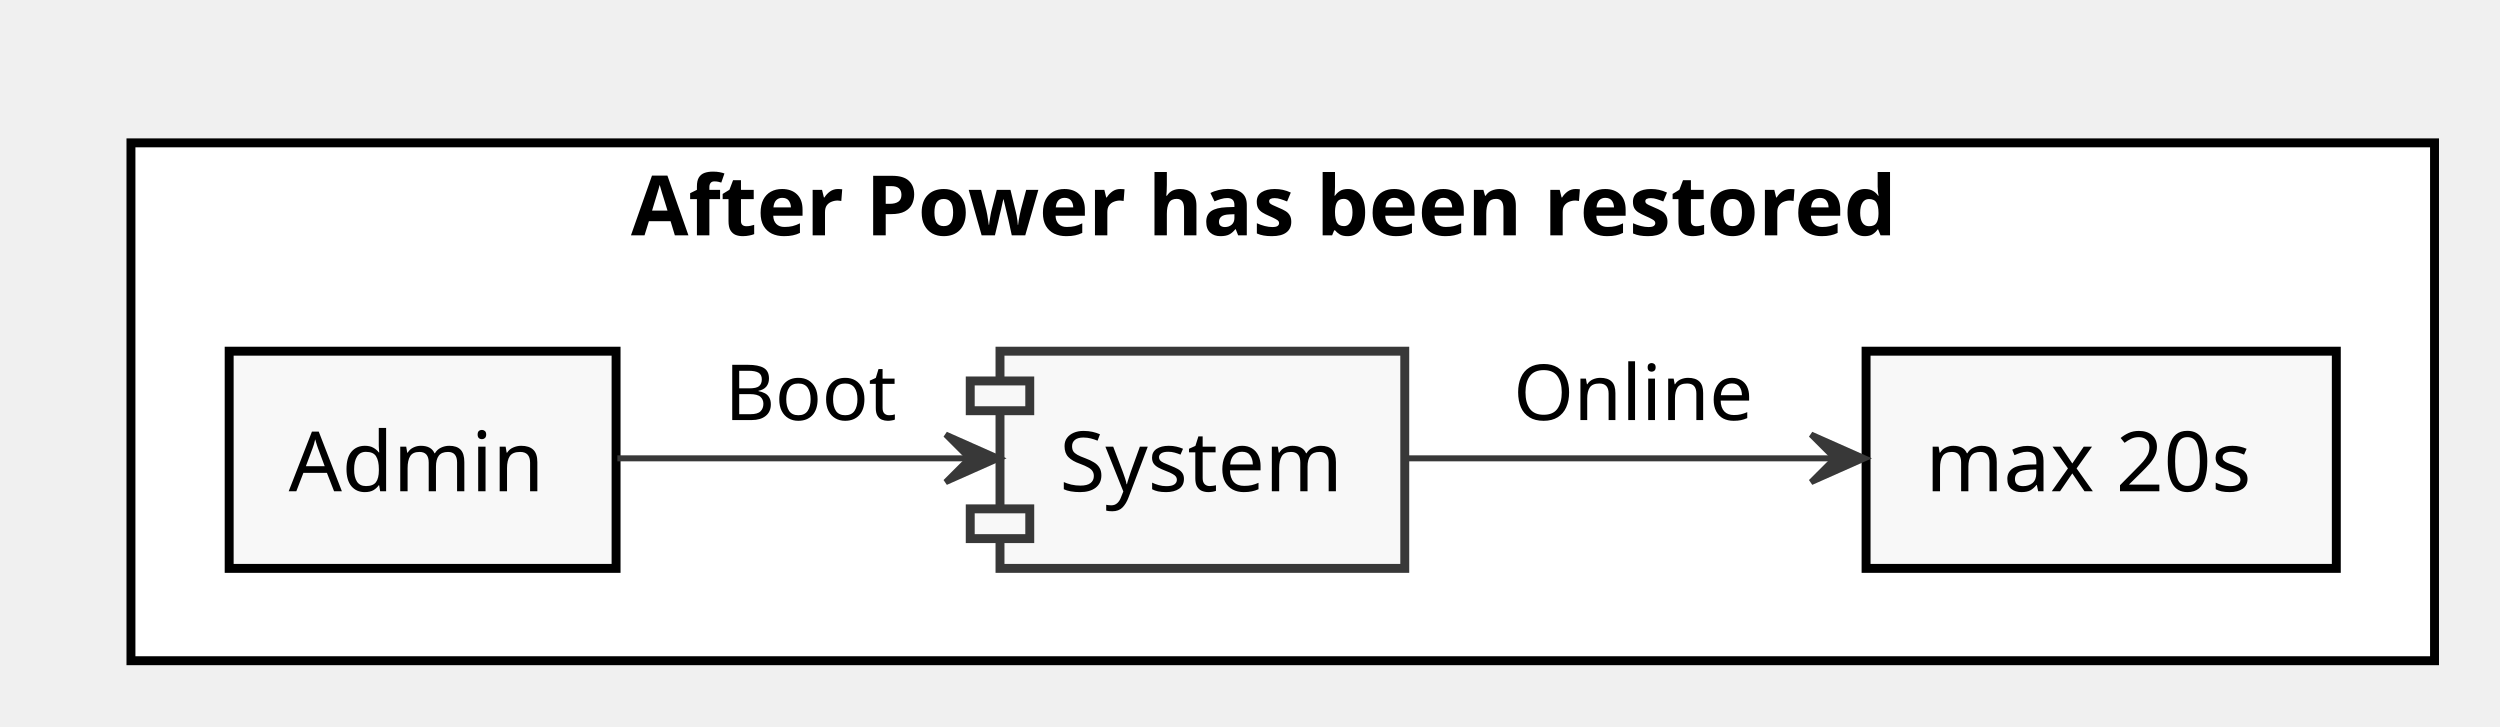
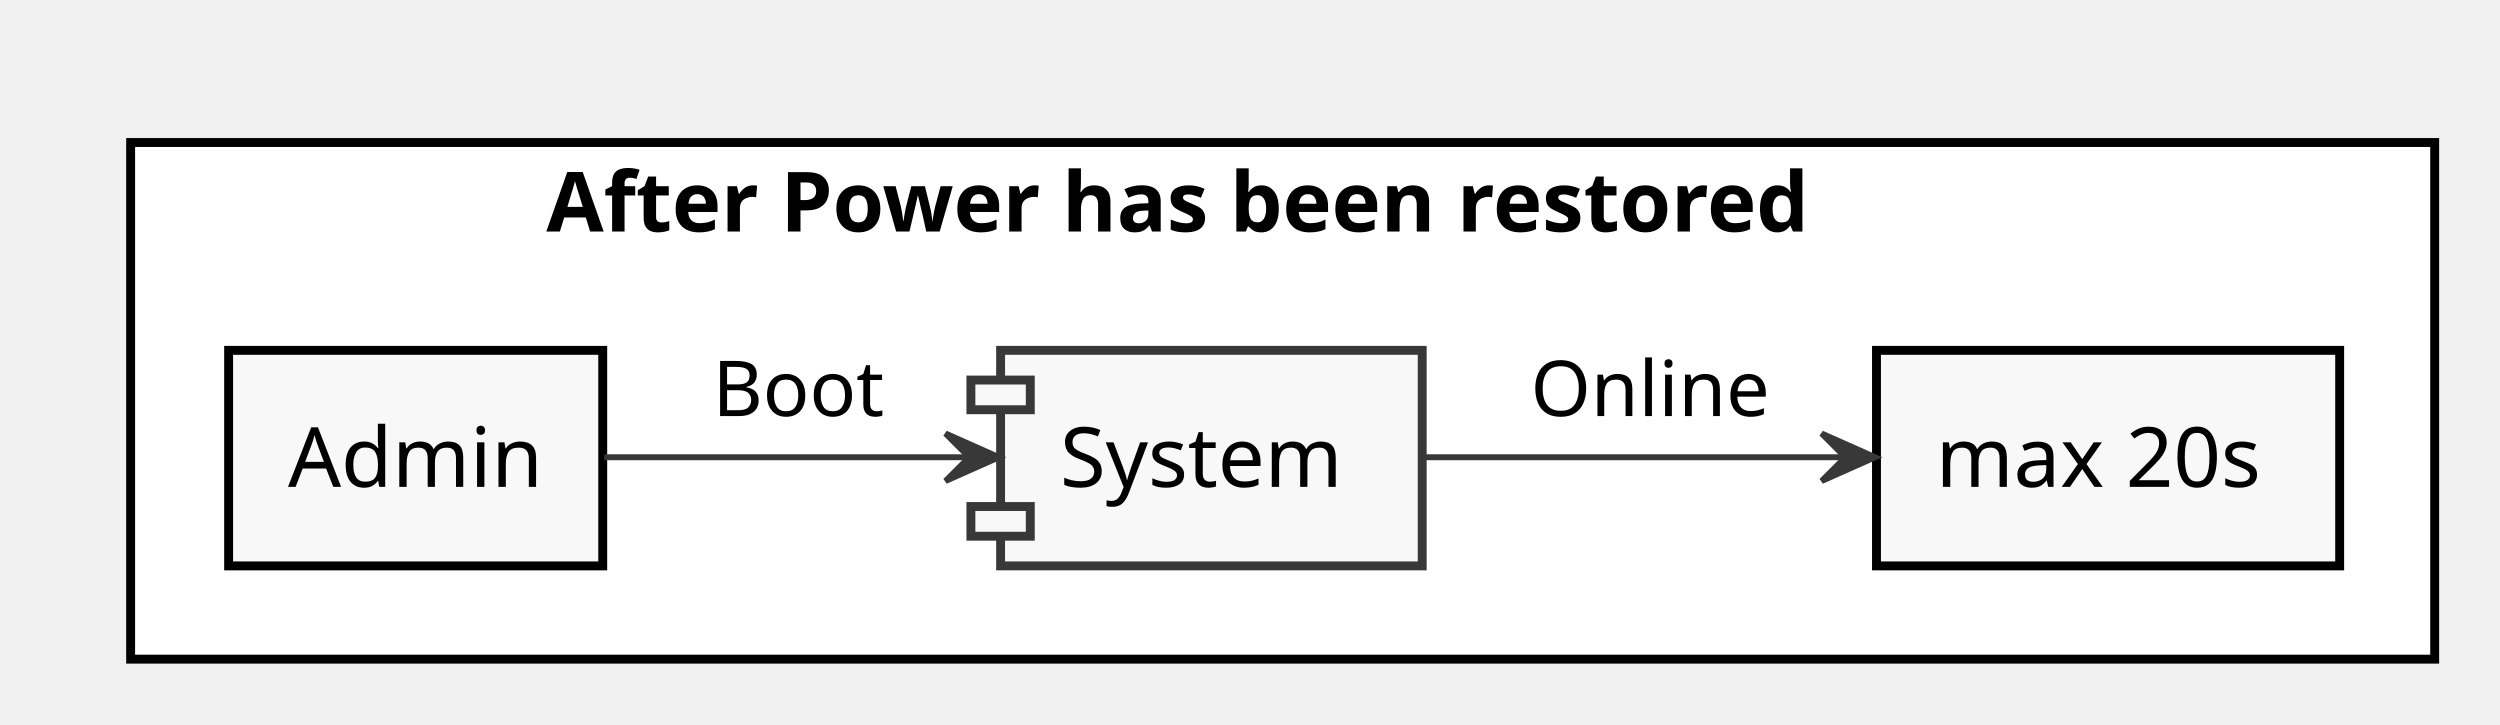
- <svg xmlns="http://www.w3.org/2000/svg" contentScriptType="application/ecmascript" contentStyleType="text/css" height="122px" preserveAspectRatio="none" style="width:420px;height:122px;" version="1.1" viewBox="0 0 420 122" width="420px" zoomAndPan="magnify">
+ <svg xmlns="http://www.w3.org/2000/svg" contentScriptType="application/ecmascript" contentStyleType="text/css" height="122px" preserveAspectRatio="none" style="width:421px;height:122px;" version="1.1" viewBox="0 0 421 122" width="421px" zoomAndPan="magnify">
  <defs />
  <g>
-     <rect fill="#FFFFFF" height="87" style="stroke: #000000; stroke-width: 1.5;" width="387" x="22" y="24" />
-     <text fill="#000000" font-family="sans-serif" font-size="14" font-weight="bold" lengthAdjust="spacingAndGlyphs" textLength="219" x="106" y="39.535">After Power has been restored</text>
-     <rect fill="#F8F8F8" height="36.488" style="stroke: #000000; stroke-width: 1.5;" width="65" x="38.5" y="59" />
-     <text fill="#000000" font-family="sans-serif" font-size="14" lengthAdjust="spacingAndGlyphs" textLength="45" x="48.5" y="82.535">Admin</text>
-     <rect fill="#F8F8F8" height="36.488" style="stroke: #000000; stroke-width: 1.5;" width="79" x="313.5" y="59" />
-     <text fill="#000000" font-family="sans-serif" font-size="14" lengthAdjust="spacingAndGlyphs" textLength="59" x="323.5" y="82.535">max 20s</text>
-     <rect fill="#F8F8F8" height="36.488" style="stroke: #383838; stroke-width: 1.5;" width="68" x="168" y="59" />
-     <rect fill="#F8F8F8" height="5" style="stroke: #383838; stroke-width: 1.5;" width="10" x="163" y="64" />
-     <rect fill="#F8F8F8" height="5" style="stroke: #383838; stroke-width: 1.5;" width="10" x="163" y="85.488" />
-     <text fill="#000000" font-family="sans-serif" font-size="14" lengthAdjust="spacingAndGlyphs" textLength="48" x="178" y="82.535">System</text>
-     <path d="M103.72,77 C121.59,77 143.85,77 162.66,77 " fill="none" id="Source-&gt;System" style="stroke: #383838; stroke-width: 1.0;" />
-     <polygon fill="#383838" points="167.87,77,158.87,73,162.87,77,158.87,81,167.87,77" style="stroke: #383838; stroke-width: 1.0;" />
-     <text fill="#000000" font-family="sans-serif" font-size="13" lengthAdjust="spacingAndGlyphs" textLength="28" x="121.75" y="70.568">Boot</text>
-     <path d="M236.26,77 C257.54,77 285.12,77 308.13,77 " fill="none" id="System-&gt;Measure" style="stroke: #383838; stroke-width: 1.0;" />
-     <polygon fill="#383838" points="313.26,77,304.26,73,308.26,77,304.26,81,313.26,77" style="stroke: #383838; stroke-width: 1.0;" />
-     <text fill="#000000" font-family="sans-serif" font-size="13" lengthAdjust="spacingAndGlyphs" textLength="41" x="254.25" y="70.568">Online</text>
+     <rect fill="#FFFFFF" height="87" style="stroke: #000000; stroke-width: 1.5;" width="388" x="22" y="24" />
+     <text fill="#000000" font-family="sans-serif" font-size="14" font-weight="bold" lengthAdjust="spacingAndGlyphs" textLength="248" x="92" y="38.995">After Power has been restored</text>
+     <rect fill="#F8F8F8" height="36.297" style="stroke: #000000; stroke-width: 1.5;" width="63" x="38.5" y="59" />
+     <text fill="#000000" font-family="sans-serif" font-size="14" lengthAdjust="spacingAndGlyphs" textLength="43" x="48.5" y="81.995">Admin</text>
+     <rect fill="#F8F8F8" height="36.297" style="stroke: #000000; stroke-width: 1.5;" width="78" x="316" y="59" />
+     <text fill="#000000" font-family="sans-serif" font-size="14" lengthAdjust="spacingAndGlyphs" textLength="58" x="326" y="81.995">max 20s</text>
+     <rect fill="#F8F8F8" height="36.297" style="stroke: #383838; stroke-width: 1.5;" width="71" x="168.5" y="59" />
+     <rect fill="#F8F8F8" height="5" style="stroke: #383838; stroke-width: 1.5;" width="10" x="163.5" y="64" />
+     <rect fill="#F8F8F8" height="5" style="stroke: #383838; stroke-width: 1.5;" width="10" x="163.5" y="85.297" />
+     <text fill="#000000" font-family="sans-serif" font-size="14" lengthAdjust="spacingAndGlyphs" textLength="51" x="178.5" y="81.995">System</text>
+     <path d="M101.76,77 C120.09,77 143.34,77 163.03,77 " fill="none" id="Source-&gt;System" style="stroke: #383838; stroke-width: 1.0;" />
+     <polygon fill="#383838" points="168.22,77,159.22,73,163.22,77,159.22,81,168.22,77" style="stroke: #383838; stroke-width: 1.0;" />
+     <text fill="#000000" font-family="sans-serif" font-size="13" lengthAdjust="spacingAndGlyphs" textLength="30" x="120" y="70.067">Boot</text>
+     <path d="M239.78,77 C261.03,77 288.14,77 310.72,77 " fill="none" id="System-&gt;Measure" style="stroke: #383838; stroke-width: 1.0;" />
+     <polygon fill="#383838" points="315.76,77,306.76,73,310.76,77,306.76,81,315.76,77" style="stroke: #383838; stroke-width: 1.0;" />
+     <text fill="#000000" font-family="sans-serif" font-size="13" lengthAdjust="spacingAndGlyphs" textLength="40" x="257.75" y="70.067">Online</text>
  </g>
</svg>
